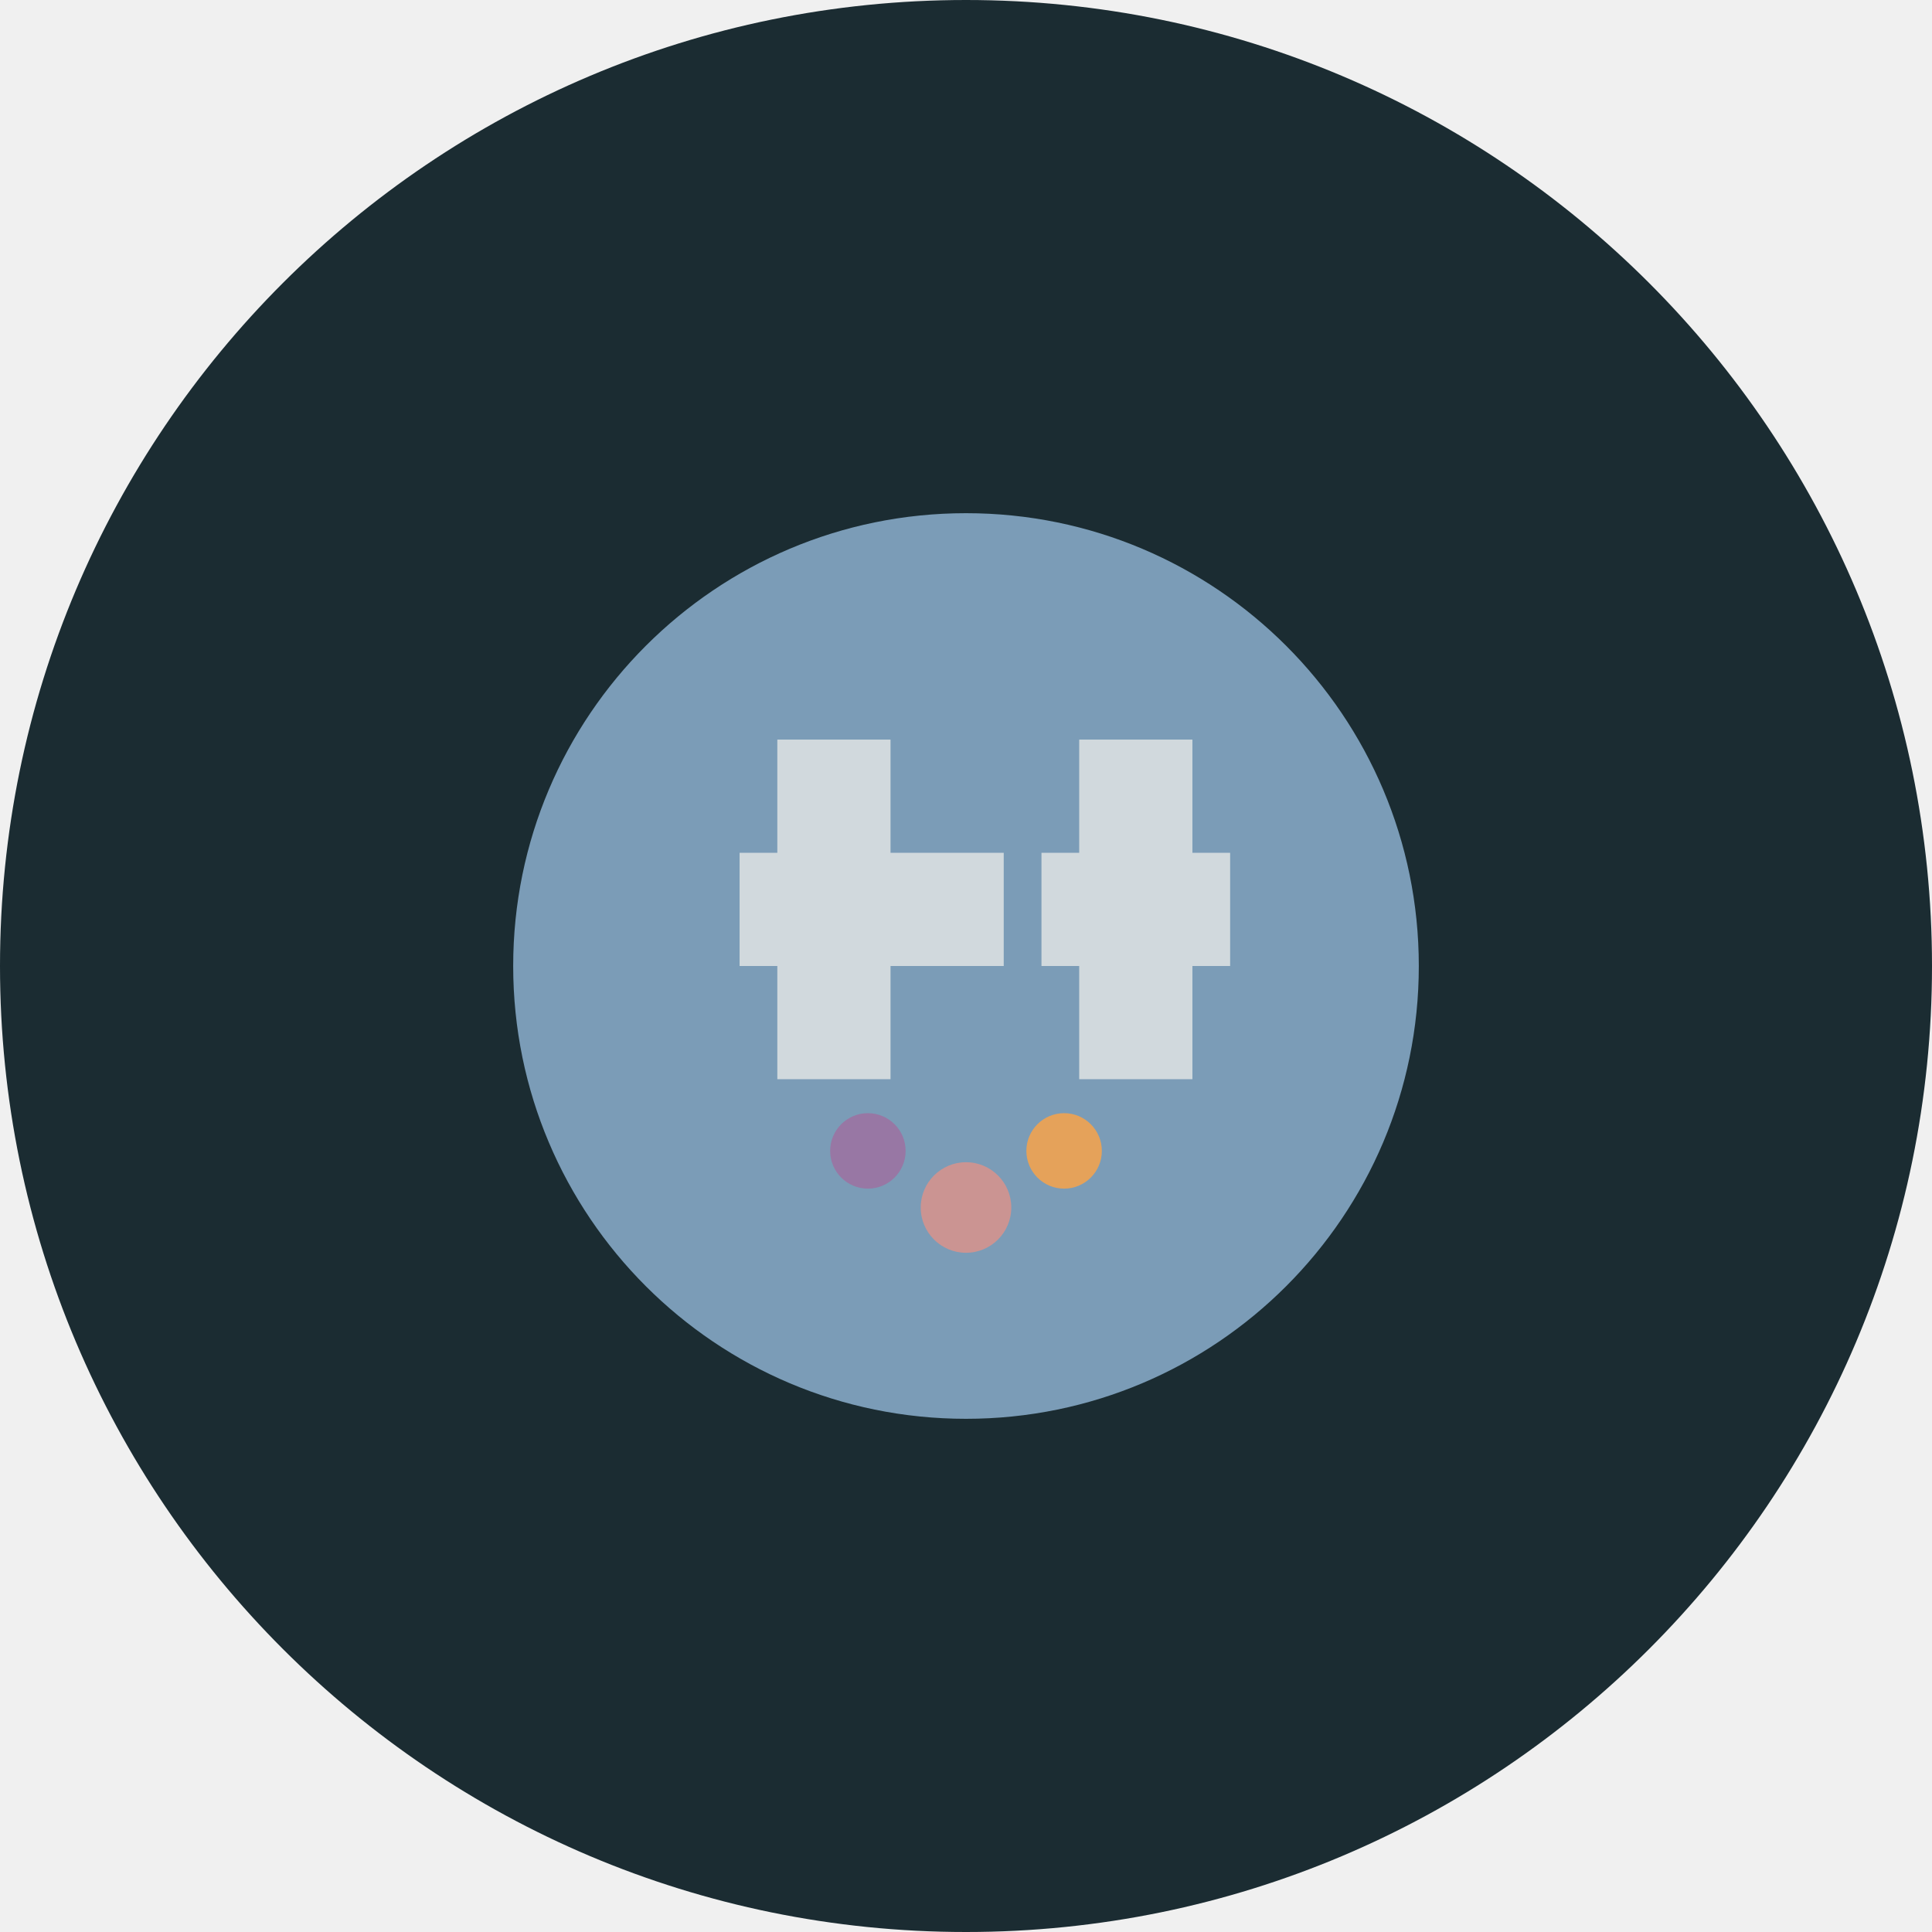
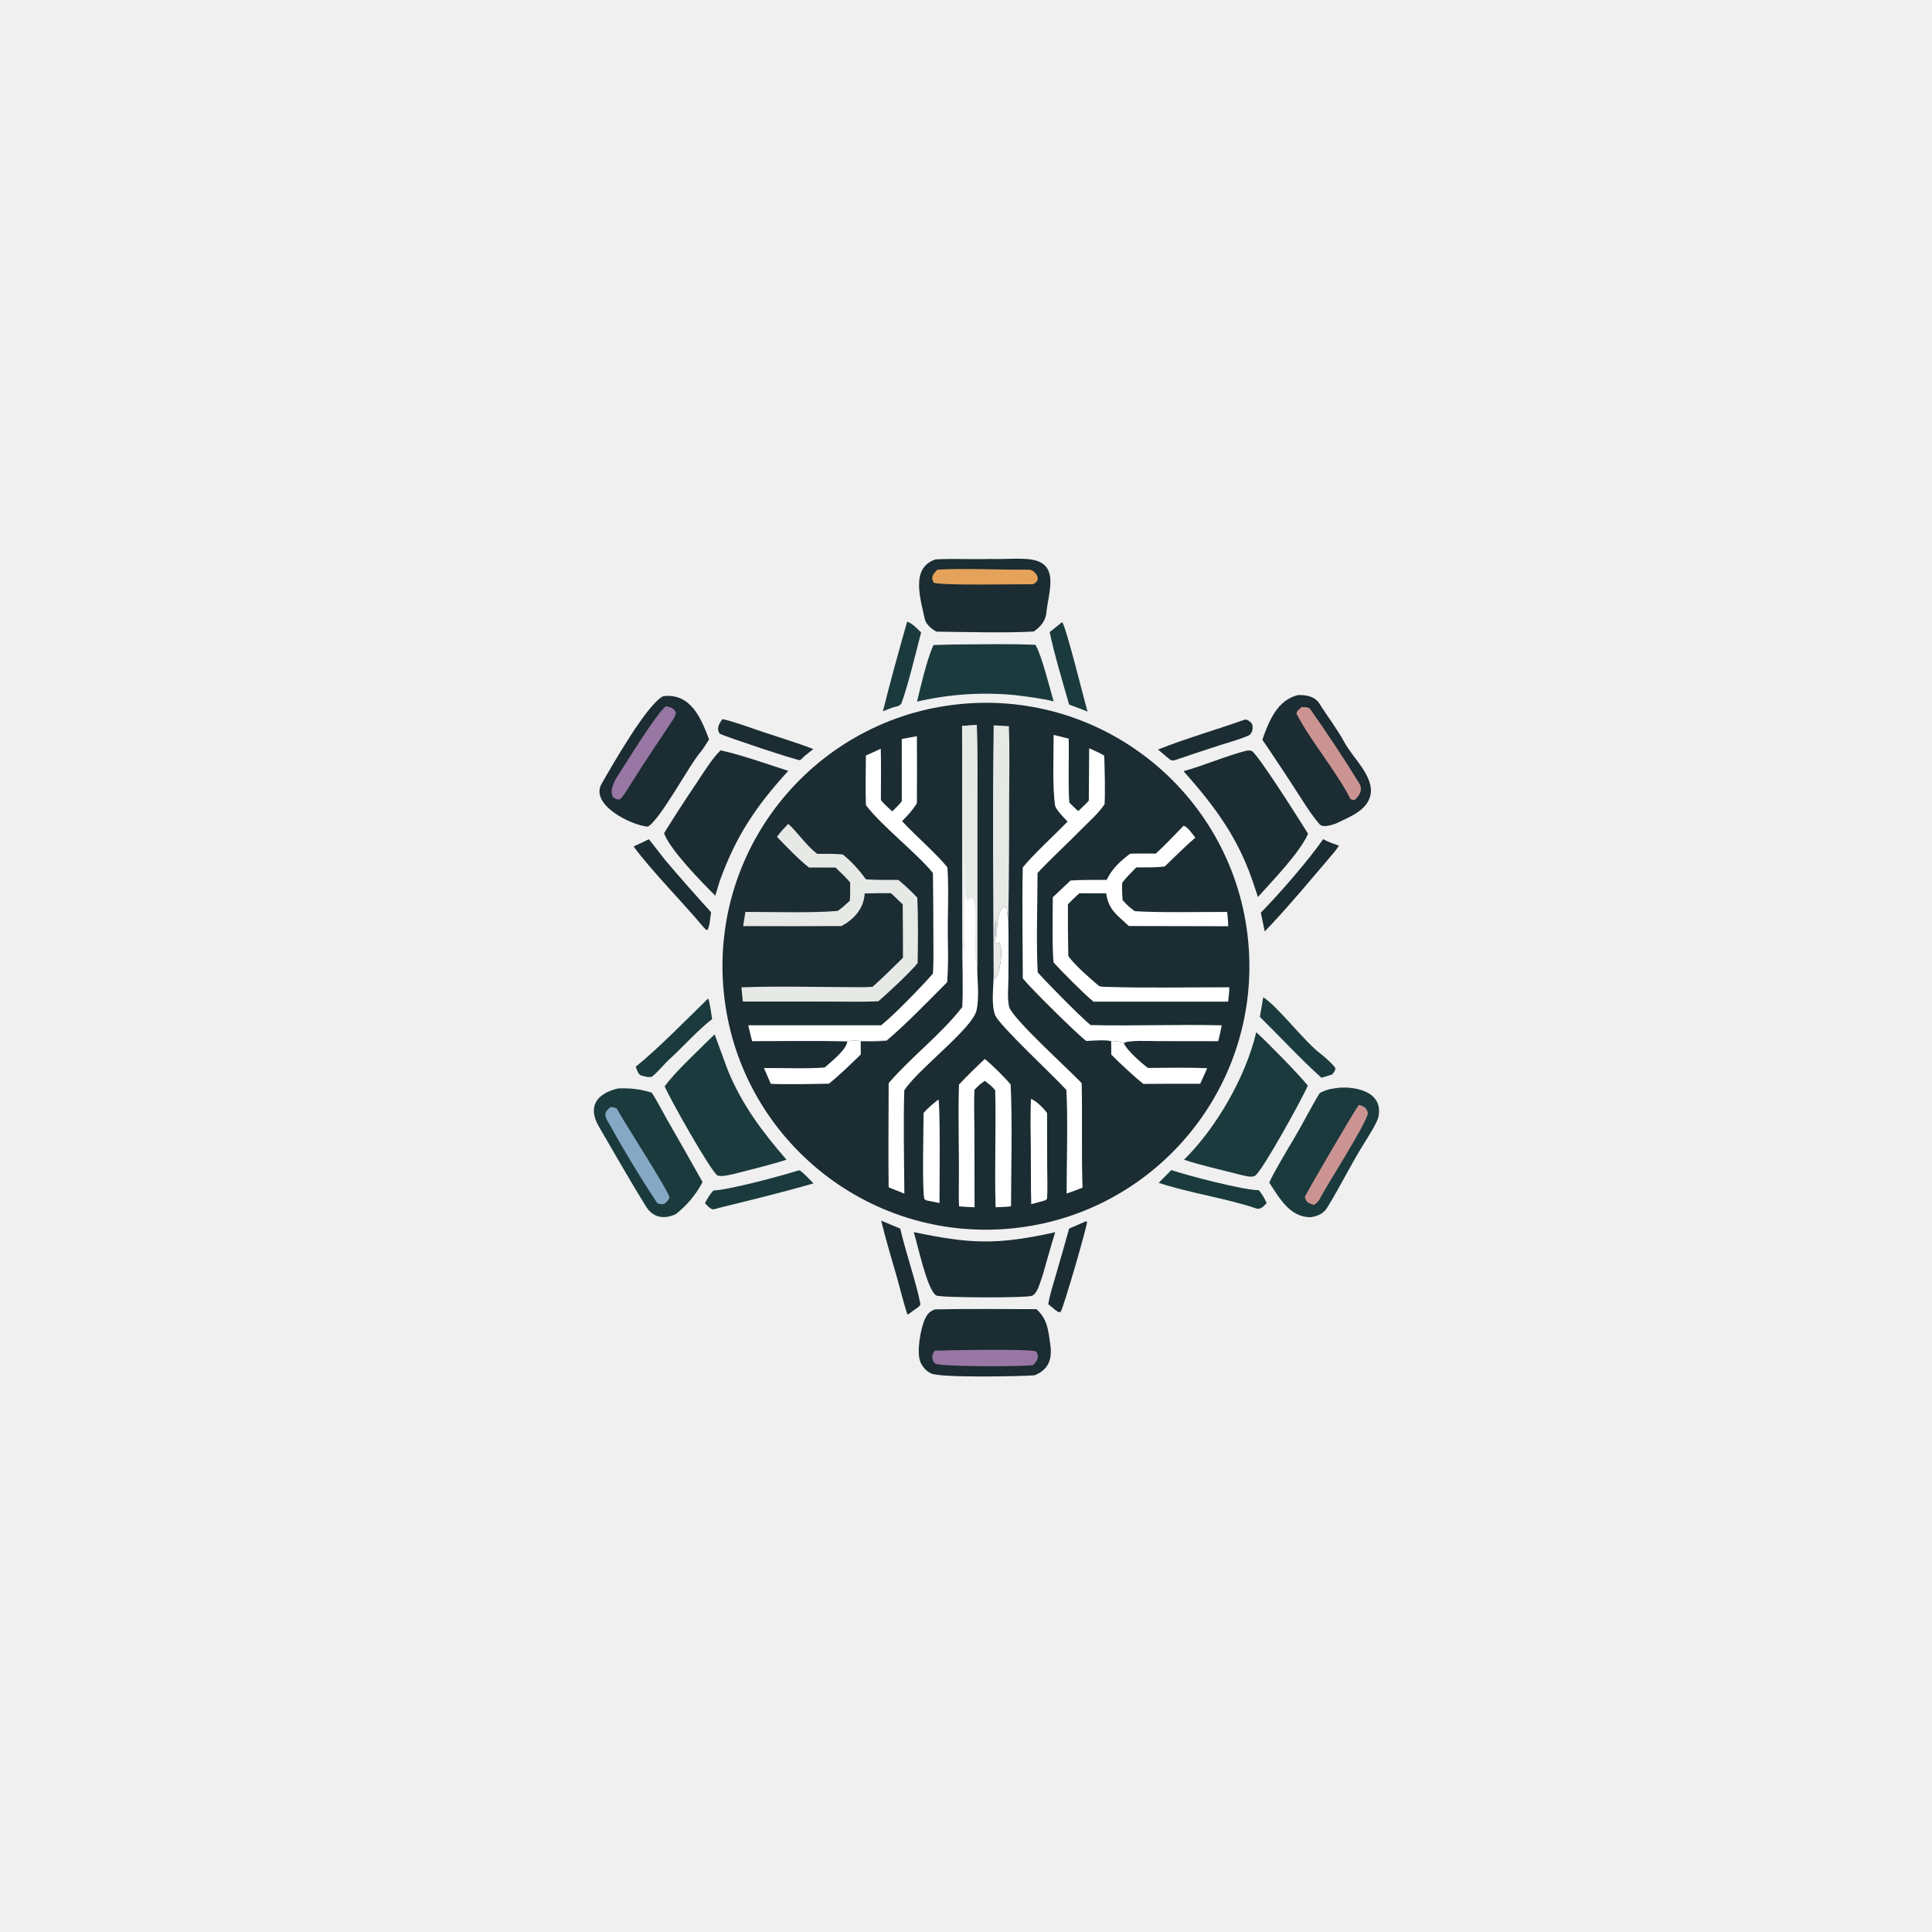
- <svg xmlns="http://www.w3.org/2000/svg" viewBox="0 0 512 512">
-   <circle cx="256" cy="256" r="256" fill="#1b2c32" />
-   <circle cx="256" cy="256" r="120" fill="#85a8c5" opacity="0.9" />
-   <path fill="#e6e9e6" d="M 196 226 L 206 226 L 206 196 L 236 196 L 236 226 L 266 226 L 266 256 L 236 256 L 236 286 L 206 286 L 206 256 L 196 256 Z" opacity="0.8" />
-   <path fill="#e6e9e6" d="M 276 226 L 286 226 L 286 196 L 316 196 L 316 226 L 326 226 L 326 256 L 316 256 L 316 286 L 286 286 L 286 256 L 276 256 Z" opacity="0.8" />
-   <circle cx="256" cy="320" r="12" fill="#cb9492" />
-   <circle cx="230" cy="305" r="10" fill="#9877a4" />
-   <circle cx="282" cy="305" r="10" fill="#e5a25a" />
+ <svg xmlns="http://www.w3.org/2000/svg" version="1.1" style="display: block;" viewBox="0 0 2048 2048" width="1024" height="1024" preserveAspectRatio="none" id="svg63">
+   <defs id="defs10">
+     <linearGradient id="Gradient1" gradientUnits="userSpaceOnUse" x1="1159.48" y1="1002.24" x2="1000.51" y2="955.919">
+       <stop class="stop0" offset="0" stop-opacity="1" stop-color="rgb(128,164,199)" id="stop1" />
+       <stop class="stop1" offset="1" stop-opacity="1" stop-color="rgb(237,236,227)" id="stop2" />
+     </linearGradient>
+     <linearGradient id="Gradient2" gradientUnits="userSpaceOnUse" x1="880.787" y1="975.744" x2="1045.28" y2="929.073">
+       <stop class="stop0" offset="0" stop-opacity="1" stop-color="rgb(129,168,199)" id="stop3" />
+       <stop class="stop1" offset="1" stop-opacity="1" stop-color="rgb(239,237,229)" id="stop4" />
+     </linearGradient>
+     <linearGradient id="Gradient3" gradientUnits="userSpaceOnUse" x1="1290.71" y1="909.42" x2="1118.83" y2="788.079">
+       <stop class="stop0" offset="0" stop-opacity="1" stop-color="rgb(206,218,219)" id="stop5" />
+       <stop class="stop1" offset="1" stop-opacity="1" stop-color="rgb(235,231,230)" id="stop6" />
+     </linearGradient>
+     <linearGradient id="Gradient4" gradientUnits="userSpaceOnUse" x1="743.103" y1="885.127" x2="1001.88" y2="779.282">
+       <stop class="stop0" offset="0" stop-opacity="1" stop-color="rgb(150,195,214)" id="stop7" />
+       <stop class="stop1" offset="1" stop-opacity="1" stop-color="rgb(240,233,228)" id="stop8" />
+     </linearGradient>
+     <linearGradient id="Gradient5" gradientUnits="userSpaceOnUse" x1="1299.34" y1="860.674" x2="1056.38" y2="791.347">
+       <stop class="stop0" offset="0" stop-opacity="1" stop-color="rgb(148,186,209)" id="stop9" />
+       <stop class="stop1" offset="1" stop-opacity="1" stop-color="rgb(238,234,228)" id="stop10" />
+     </linearGradient>
+   </defs>
+   <path fill="#1b2c32" d="m 1025.461,745.695 c 153.84,-10.862 287.36,105.038 298.24,258.877 10.87,153.84 -105.01,287.37 -258.85,298.26 -153.861,10.89 -287.412,-105.02 -298.289,-258.874 -10.877,-153.859 105.04,-287.401 258.899,-298.263 z" id="path11" />
+   <path fill="url(#Gradient5)" d="m 1116.871,779.037 15.99,3.959 c 0.5,21.295 -0.77,47.29 0.63,67.678 2.96,2.899 6.38,6.467 9.5,9.067 3.86,-3.636 7.62,-7.054 11.17,-10.994 l 0.41,-55.548 c 5.36,2.414 10.93,4.76 15.96,7.774 0.46,13.374 1.13,38.065 0.38,51.413 -5.64,9.155 -17.66,19.642 -25.44,27.565 -14.8,15.069 -31.22,30.043 -45.63,45.455 -0.07,30.641 -1.51,75.933 0.18,105.374 9.76,10.913 44.22,46.073 55.99,55.828 46.07,1.12 93.29,-0.913 139.08,0.281 -1.15,5.731 -2.16,11.206 -3.79,16.834 l -65.31,-0.092 c -6.14,-0.013 -30.47,-1.257 -34.71,2.148 -2.07,-1.444 -10.14,-2.587 -13.41,-2.049 -4.68,-1.742 -20.7,-0.563 -26.33,-0.213 -10.04,-7.412 -59.35,-56.311 -67.32,-66.335 -0.13,-38.445 -0.87,-79.385 -0.04,-117.661 10.05,-12.691 34.97,-35.644 47.51,-48.604 -3.34,-3.541 -12.65,-12.865 -13.28,-17.194 -3.04,-21.009 -1.41,-53.275 -1.54,-74.686 z" id="path12" style="fill:#ffffff" />
+   <path fill="url(#Gradient4)" d="m 955.903,783.375 16.058,-2.989 c 0.171,23.696 0.162,47.393 -0.028,71.09 -4.782,7.782 -9.415,12.456 -15.697,18.979 12.919,14.155 38.482,36.381 48.109,49.159 1.681,26.284 -0.142,54.188 0.489,80.651 0.315,13.215 0.202,27.764 -0.789,40.897 -20.002,20.087 -42.9,43.871 -64.222,61.97 -8.38,-0.614 -33.385,-1.073 -41.77,0.762 -32.661,-0.801 -67.915,-0.169 -100.783,-0.205 -1.459,-5.421 -2.785,-11.389 -4.124,-16.886 l 140.985,-0.022 c 14.01,-11.201 42.709,-40.898 54.798,-54.7 0.887,-11.706 0.498,-27.202 0.484,-39.171 0.004,-22.494 -0.155,-44.989 -0.476,-67.481 -17.083,-21.107 -54.717,-50.178 -71.018,-71.935 -0.666,-16.298 -0.091,-36.064 -0.048,-52.621 5.169,-2.201 10.644,-4.83 15.79,-7.182 0.446,17.765 0.123,36.636 0.112,54.482 3.942,4.674 7.552,7.82 12.064,11.922 4.257,-4.058 6.316,-6.147 10.11,-10.691 z" id="path13" style="fill:#ffffff" />
+   <path fill="#e6e9e6" d="m 835.485,873.335 c 9.525,8.07 17.748,21.569 30.693,31.762 9.647,-0.079 17.488,-0.181 27.149,0.652 8.407,6.508 18.535,17.56 24.47,26.328 9.986,0.906 24.212,0.597 34.516,0.675 7.738,6.498 13.09,11.478 20.03,18.757 1.054,21.105 0.78,48.26 0.391,69.441 -7.402,9.235 -32.612,32.921 -41.728,40.491 -15.537,0.729 -35.291,0.284 -51.041,0.282 l -92.527,-0.068 -1.501,-15.037 c 39.355,-1.555 89.208,-0.111 129.264,-0.135 l 9.687,-0.407 c 10.623,-9.287 22.042,-20.855 32.271,-30.797 0.036,-18.895 -0.057,-37.789 -0.279,-56.683 l -12.404,-11.757 c -9.295,-0.071 -18.59,0.016 -27.882,0.261 -0.899,15.819 -10.943,27.224 -24.677,34.557 -34.721,0.2 -69.444,0.221 -104.165,0.065 l 2.384,-15.075 c 26.335,-0.014 73.685,1.283 97.854,-1.064 5.543,-3.897 7.989,-6.255 12.892,-10.894 0.455,-6.355 0.323,-12.916 0.326,-19.304 -5.083,-5.797 -9.906,-10.381 -15.472,-15.733 -9.289,-0.128 -18.851,-0.004 -28.166,-0.002 -10.697,-8.408 -24.43,-22.65 -34.001,-32.581 4.266,-5.689 6.976,-8.591 11.916,-13.734 z" id="path14" />
+   <path fill="url(#Gradient3)" d="m 1254.701,875.26 c 4.45,1.506 9.35,8.763 12.37,12.68 -10.51,8.948 -22.13,20.817 -32.38,30.514 -8.5,1.317 -21.28,0.997 -30.18,1.048 -4.79,4.895 -11.16,10.992 -14.94,16.461 -0.24,7.19 -0.15,11.051 0.46,18.213 4.96,5.498 6.96,7.345 12.88,11.71 28.06,1.731 68.86,0.723 97.87,0.825 0.71,4.973 0.94,10.112 1.26,15.136 l -105.42,-0.225 c -13.19,-12.42 -21.55,-17.146 -24.01,-34.644 -9.46,0.035 -18.93,0.009 -28.4,-0.078 -3.89,3.27 -8.46,8.017 -12.17,11.652 -0.11,18.293 0.02,36.587 0.38,54.877 7.64,10.547 22.22,22.825 32.21,31.467 1.37,1.183 5.87,1.188 7.78,1.215 41.86,1.365 88.57,0.419 130.75,0.446 -0.12,5.322 -0.7,9.957 -1.27,15.227 h -142.78 c -9.91,-8.08 -33.76,-32.058 -42.39,-41.704 -1.54,-19.459 -0.69,-48.791 -0.72,-68.915 6.3,-5.865 12.55,-11.79 18.75,-17.775 11.24,-0.846 26.79,-0.588 38.38,-0.687 5.67,-11.904 14.45,-19.952 24.87,-27.754 8.75,-0.278 18.34,-0.108 27.16,-0.133 9.18,-8.158 20.71,-20.546 29.54,-29.556 z" id="path15" style="fill:#ffffff" />
+   <path fill="url(#Gradient2)" d="m 1019.868,769.576 c 5.133,-0.37 10.473,-0.853 15.593,-0.97 0.88,31.631 0.46,64.444 0.47,96.185 l -0.02,159.107 c -0.09,14.811 2.51,33.009 -0.82,47.36 -4.4,18.984 -61.907,62.244 -76.02,83.824 -0.167,0.25 -0.325,0.51 -0.487,0.77 -1.104,32.55 -0.179,76.31 0.079,109.44 l -16.659,-6.7 c -0.477,-36.48 -0.026,-73.88 0.005,-110.44 24.189,-28.099 54.743,-50.829 78.021,-80.598 1.131,-20.51 -0.174,-47.107 0.178,-68.561 z" id="path16" style="fill:#ffffff" />
+   <path fill="#e6e9e6" d="m 1019.868,769.576 c 5.133,-0.37 10.473,-0.853 15.593,-0.97 0.88,31.631 0.46,64.444 0.47,96.185 l -0.02,159.107 c -6.39,-12.423 2.58,-65.422 -6.11,-72.545 -2.27,2 -2.27,2.708 -4.76,3.07 -3.39,-6.32 -2.18,-35.993 -2.31,-45.766 -1.57,5.282 -0.12,40.491 -0.58,48.576 -1.12,19.693 1.03,42.523 -0.43,62.266 -0.31,-4.792 0.32,-17.65 -1.513,-20.506 z" id="path17" />
+   <path fill="rgb(133,168,197)" d="m 1043.871,1122.579 c 7.58,5.966 21.59,19.843 27.47,27.103 1.9,39.22 0.49,88.96 0.4,129.05 -5.37,0.75 -10.92,0.8 -16.35,0.99 -1.24,-40.65 0.57,-83.06 -0.43,-124.08 -4.02,-4.62 -6.26,-6.21 -11.01,-9.86 -5.54,3.67 -6.56,4.79 -11,9.48 -0.66,12.51 -0.08,30.1 -0.04,42.92 l 0.17,81.57 c -5.54,-0.08 -10.85,-0.53 -16.365,-0.93 -0.403,-6.24 -0.442,-13.66 -0.34,-19.96 0.588,-36.28 -1.01,-73.05 0.191,-109.26 8.824,-9.28 17.934,-18.296 27.304,-27.023 z" id="path18" style="fill:#ffffff" />
+   <path fill="url(#Gradient1)" d="m 1053.291,1034.32 c 0.35,1.195 0.86,2.445 1.3,3.625 6.07,-7.272 9.12,-32.524 4.47,-38.942 l -2.62,1.556 -1.17,-0.763 c -1.09,-5.811 -0.36,-19.221 0.1,-25.421 0.48,4.659 -0.92,17.234 1.23,19.587 0.43,-7.721 -0.88,-31.586 9.64,-32.869 1.98,4.122 1.05,7.643 2.39,13.08 l 0.22,0.846 c 0.5,20.691 0.15,41.433 0.12,62.133 -0.01,9.283 -1.4,21.104 0.73,30.074 2.81,11.801 63.48,66.696 76.94,80.946 0.79,36.68 -0.36,74.51 0.89,110.8 -5.73,2.24 -11.02,4.32 -16.88,6.22 0.02,-31.98 1.54,-78.88 -0.27,-109.82 -13.14,-14.7 -71.44,-68.521 -75.53,-79.418 -4.28,-11.424 -1.67,-29.351 -1.56,-41.634 z" id="path19" style="fill:#ffffff" />
+   <path fill="#e6e9e6" d="m 1053.331,768.899 c 5.21,0.184 10.87,0.613 16.12,0.914 0.98,25.995 0.32,55.613 0.27,81.938 0.09,41.091 -0.2,82.182 -0.87,123.268 l -0.22,-0.846 c -1.34,-5.437 -0.41,-8.958 -2.39,-13.08 -10.52,1.283 -9.21,25.148 -9.64,32.869 -2.15,-2.353 -0.75,-14.928 -1.23,-19.587 -0.46,6.2 -1.19,19.61 -0.1,25.421 l 1.17,0.763 2.62,-1.556 c 4.65,6.418 1.6,31.67 -4.47,38.942 -0.44,-1.18 -0.95,-2.43 -1.3,-3.625 -0.37,-87.119 -1.26,-178.521 0.04,-265.421 z" id="path20" />
+   <path fill="rgb(133,168,197)" d="m 898.053,1103.894 c 8.385,-1.835 33.39,-1.376 41.77,-0.762 -7.729,1.012 -19.368,0.621 -27.443,0.591 l 0.088,14.018 c -10.004,9.839 -22.924,22.321 -33.831,31.031 -18.905,0.3 -42.757,0.92 -61.552,0.14 l -7.28,-16.71 c 18.688,-0.243 46.892,0.94 64.422,-0.646 6.04,-5.349 23.768,-19.349 23.826,-27.662 z" id="path21" style="fill:#ffffff" />
+   <path fill="rgb(133,168,197)" d="m 1177.871,1103.73 c 3.27,-0.538 11.34,0.605 13.41,2.049 3.16,7.705 18.81,21.241 25.58,26.261 20.3,-0.087 42.71,-0.623 62.83,0.327 l -7.42,16.475 c -20.07,-0.06 -40.13,0 -60.19,0.16 -9.27,-7.17 -25.77,-22.651 -34.05,-31.05 z" id="path22" style="fill:#ffffff" />
+   <path fill="rgb(133,168,197)" d="m 1092.921,1164.842 c 6.13,2.57 13.09,9.67 17.01,14.99 l 0.14,57.65 c 0.06,7.51 0.65,27.21 -0.31,33.69 l -2.01,1.34 -14.58,3.96 c -0.56,-18.83 -0.27,-38.58 -0.45,-57.49 -0.17,-17.42 -0.7,-36.88 0.2,-54.14 z" id="path23" style="fill:#ffffff" />
+   <path fill="rgb(133,168,197)" d="m 994.665,1165.592 c 2.261,2.16 1.234,98.67 1.221,109.67 l -13.727,-2.78 -2.278,-1.33 c -2.521,-8.11 -0.875,-77.94 -0.824,-91.46 5.206,-5.9 9.501,-9.15 15.608,-14.1 z" id="path24" style="fill:#ffffff" />
+   <path fill="#1b2c32" d="m 991.85,592.956 c 18.35,-0.939 39.411,0.11 58.081,-0.446 13.15,0.542 27.64,-1.057 40.68,0.265 33.84,3.429 20.74,34.56 18.64,56.411 -0.92,9.517 -6.57,15.438 -13.4,20.238 -25.83,1.722 -76.347,0.442 -103.278,0.144 -5.171,-3.006 -11.11,-7.753 -12.36,-13.738 -4.353,-20.851 -15.443,-54.068 11.637,-62.874 z" id="path27" />
+   <path fill="#e5a25a" d="m 993.638,603.83 c 31.003,-1.657 65.963,0.358 97.183,0.011 5.61,-0.063 15.33,10.997 3.89,15.53 -12.93,-0.292 -99.502,1.631 -104.909,-1.803 -3.671,-5.884 -0.395,-9.382 3.836,-13.738 z" id="path28" />
+   <path fill="#1b2c32" d="m 1320.971,795.833 c 3.06,-0.399 2.92,-0.402 5.96,0.159 7.77,5.25 51.81,75.258 59.67,87.797 -8.43,19.655 -37.61,49.72 -53.12,67.053 l -3.46,-10.336 c -16.13,-50.527 -40.94,-84.186 -75.38,-123.047 22.13,-6.127 44.63,-16.026 66.33,-21.626 z" id="path29" />
+   <path fill="#1b2c32" d="m 763.794,795.42 c 20.192,4.145 51.41,15.159 71.798,21.728 -34.065,37.346 -55.496,68.979 -72.708,117.005 l -4.653,15.271 c -13.279,-13.107 -48.649,-49.191 -54.278,-66.245 11.096,-17.906 22.551,-35.588 34.356,-53.034 7.01,-10.531 16.666,-26.234 25.485,-34.725 z" id="path30" />
+   <path fill="#1b2c32" d="m 1375.751,736.829 c 8.1,-0.381 17.32,1.083 22.45,8.313 8.06,13.084 19.63,28.119 26.76,41.43 9.74,18.165 34.86,38.952 26.63,60.076 -5.5,14.093 -23.54,20.429 -35.9,26.52 -4.59,1.42 -13.36,4.622 -17.05,0.357 -8.49,-9.782 -15.53,-21.302 -22.61,-32.15 -12.34,-19.268 -24.97,-38.346 -37.89,-57.229 6.84,-19.318 15.55,-41.902 37.61,-47.317 z" id="path31" />
+   <path fill="#cb9492" d="m 1379.791,749.481 1.36,0.043 c 2.56,0.065 6.14,-0.085 7.87,2.354 17.92,25.326 35.29,51.741 51.64,78.129 4.32,6.982 0.76,13.586 -4.89,18.083 -0.6,-0.043 -3.8,-0.332 -4.22,-1.151 -15.76,-30.593 -41.58,-60.499 -57.29,-90.471 0.61,-3.284 2.93,-4.658 5.53,-6.987 z" id="path32" />
+   <path fill="#1b2c32" d="m 991.346,1387.992 c 34.885,-0.75 72.315,-0.27 107.295,-0.22 11.85,10.68 12.47,22.13 14.68,37.19 2.27,15.45 -1.5,26.82 -16.68,32.93 -16.46,1.18 -98.891,2.82 -109.579,-1.97 -5.174,-2.32 -9.449,-7.18 -11.49,-12.42 -4.111,-10.55 0.265,-35.6 5.21,-45.88 2.462,-5.12 5.189,-7.87 10.564,-9.63 z" id="path33" />
+   <path fill="#9877a4" d="m 990.926,1431.812 c 15.458,-0.64 97.295,-2.1 107.275,0.67 4.18,6.02 1.42,9.53 -2.91,14.54 -10.61,1.82 -98.842,1.91 -103.828,-1.55 -2.167,-1.5 -3.008,-3.79 -3.182,-6.35 -0.221,-3.26 0.832,-4.86 2.645,-7.31 z" id="path34" />
+   <path fill="#1b2c32" d="m 703.209,737.914 c 29.073,-3.115 39.784,23.075 48.449,45.849 -1.603,2.702 -6.843,10.916 -8.702,13.022 -12.336,13.978 -43.049,72.371 -56.295,79.513 -17.842,-1.494 -61.688,-23.384 -48.894,-45.548 10.972,-19.008 48.351,-84.879 65.442,-92.836 z" id="path35" />
+   <path fill="#9877a4" d="m 705.881,748.591 c 4.78,0.964 8.603,2.033 10.666,6.785 -0.34,2.838 -2.1,5.932 -3.679,8.333 -13.73,20.879 -27.957,41.418 -41.182,62.635 -4.345,6.971 -8.695,14.453 -13.943,20.741 -3.522,0.917 -5.685,-0.123 -8.167,-2.426 -0.813,-2.419 -1.43,-3.941 -1.245,-6.489 0.219,-3.04 3.006,-10.407 4.475,-12.644 9.565,-14.561 42.433,-68.6 53.075,-76.935 z" id="path36" />
+   <path fill="#1b3a3d" d="m 1331.681,1094.208 c 11.14,9.976 46.12,45.674 54.66,56.614 -4.66,11.41 -48.55,91.36 -55.99,95.55 -4.13,2.33 -11.97,-0.33 -16.33,-1.3 -17.98,-4.64 -41.87,-9.95 -58.89,-15.72 34.42,-33.99 65.47,-88.11 76.55,-135.144 z" id="path37" />
+   <path fill="#1b3a3d" d="m 1419.461,1153.042 c 17.87,-1.38 47.45,4.21 41.65,31.24 -1.21,5.63 -11.03,21.24 -14.52,26.76 -14.18,22.42 -25.62,46.35 -39.54,68.86 -4.31,6.92 -9.9,9 -17.52,10.42 -22.31,0.11 -33.2,-20.22 -44.05,-36.67 4.01,-9.65 20.14,-36.63 26,-46.4 9.17,-15.29 18.41,-33.92 27.47,-48.55 7.7,-4.08 12.12,-4.58 20.51,-5.66 z" id="path38" />
+   <path fill="#cb9492" d="m 1440.351,1171.272 c 5.24,1.02 9.03,3.5 9.69,9.14 -3.8,14.5 -42.64,74.1 -51.4,91.13 -1.07,2.08 -3.74,4.27 -5.64,5.69 -1.8,-0.32 -3.54,-0.93 -5.15,-1.79 -3.39,-1.79 -3.78,-3.41 -4.65,-6.48 0.48,-2.73 52.95,-92.27 57.15,-97.69 z" id="path39" />
+   <path fill="#1b3a3d" d="m 757.481,1096.484 c 0.346,0.366 12.571,34.393 13.928,37.718 15.009,36.8 36.564,65.37 62.33,95.15 -17.66,5.65 -37.812,10.44 -55.915,15.13 -5.649,1.16 -11.71,2.88 -17.214,1.7 -7.874,-5.63 -50.774,-81.98 -56.014,-94.51 9.334,-13.88 39.834,-42.148 52.885,-55.188 z" id="path40" />
+   <path fill="#1b3a3d" d="m 654.975,1153.822 c 12.178,-0.61 24.247,0.66 35.854,4.44 4.598,6.7 12.019,21.02 16.319,28.54 12.657,21.99 25.184,44.06 37.581,66.21 -6.917,13.27 -16.62,24.89 -28.445,34.06 -12.508,5.73 -24.157,3.76 -31.627,-8.32 -17.154,-27.76 -33.314,-56.2 -49.724,-84.39 -12.348,-21.21 -2.772,-34.99 20.042,-40.54 z" id="path41" />
+   <path fill="#85a8c5" d="m 647.324,1173.502 c 1.733,0.05 6.142,0.69 6.837,2.09 6.126,12.3 55.437,87.8 55.47,93.91 -1.175,3.42 -2.769,4.33 -5.502,6.7 -2.499,0.44 -6.404,0.64 -8.029,-1.81 -18.533,-27.91 -35.965,-57.19 -52.287,-86.48 -3.998,-7.17 -2.041,-9.94 3.511,-14.41 z" id="path42" />
+   <path fill="#1b2c32" d="m 968.601,1306.102 c 60.48,12.62 88.27,13.72 149.93,0.13 -4.56,14.57 -8.83,30.33 -13.11,45.07 -0.84,2.54 -1.7,5.07 -2.57,7.6 -1.61,4.64 -3.98,12.52 -8.87,14.67 -5.59,2.45 -97.322,2.16 -101.529,-0.32 -9.746,-5.75 -19.819,-54.81 -23.851,-67.15 z" id="path43" />
+   <path fill="#1b3a3d" d="m 1010.743,683.184 c 27.588,-0.172 59.568,-0.849 86.848,0.345 6.63,10.938 15.05,45.483 19.31,59.975 -12.24,-3.145 -28.07,-5.018 -40.71,-6.646 -34.85,-3.379 -70.014,-1.058 -104.114,6.872 4.457,-18.177 10.078,-43.334 17.416,-59.969 z" id="path46" />
+   <path fill="#1b3a3d" d="m 846.449,1240.692 h 1.515 c 4.371,3.23 10.378,9.68 14.385,13.74 -32.391,9.41 -67.42,17.94 -100.229,25.99 -2.577,0.91 -3.632,1.1 -6.264,1.64 -3.671,-0.88 -5.848,-3.84 -8.543,-6.62 3.349,-6.22 4.252,-8.03 8.874,-13.47 16.853,-0.6 72.948,-15.72 90.262,-21.28 z" id="path52" />
+   <path fill="#1b2c32" d="m 687.725,889.661 c 1.028,0.689 14.696,18.851 17.226,21.856 15.953,18.777 32.236,37.272 48.842,55.474 -1.173,6.238 -1.048,12.916 -3.58,18.445 l -1.345,0.48 -2.941,-2.864 c -21.141,-25.438 -55.594,-60.201 -74.268,-85.76 5.418,-2.41 10.775,-4.954 16.066,-7.631 z" id="path53" />
+   <path fill="#1b2c32" d="m 1402.601,889.567 c 5.58,3.097 10.75,4.743 16.75,6.881 -2.83,4.408 -6.06,8.193 -9.46,12.167 -20.77,24.267 -41.27,49.103 -63.18,72.351 l -6.04,6.406 -4.13,-19.914 c 20.09,-20.501 49.78,-54.558 66.06,-77.891 z" id="path54" />
+   <path fill="#1b3a3d" d="m 750.568,1058.521 c 1.606,1.632 3.752,18.219 4.317,21.8 -14.361,10.842 -31.662,30.197 -45.272,42.567 -6.29,5.717 -11.466,12.894 -18.606,18.494 -4.156,0.97 -7.455,-0.37 -11.706,-1.44 -3.012,-1.54 -4.188,-5.94 -5.423,-9.11 24.496,-19.905 53.539,-49.825 76.69,-72.311 z" id="path55" />
+   <path fill="#1b3a3d" d="m 1241.691,1240.312 c 15.38,5.41 77.47,21.57 92.8,21.34 4.22,5.68 5.2,7.35 8.27,13.67 -3.26,3.22 -5.42,6.29 -10.08,6.02 -29.23,-10.25 -71.94,-16.76 -104.43,-27.48 z" id="path56" />
+   <path fill="#1b3a3d" d="m 1339.071,1057.104 c 15.81,10.042 44.25,47.83 61.31,60.335 3.22,2.361 14.38,12.317 15.29,15.181 -0.91,3.582 -1.32,3.672 -3.66,6.442 l -11.17,3.42 c -19.58,-17.294 -46.02,-45.512 -65.34,-64.599 z" id="path57" />
+   <path fill="#1b2c32" d="m 765.853,762.332 c 9.854,1.754 33.35,10.366 43.466,13.759 17.184,5.764 36.155,11.471 52.854,17.928 l -9.019,7.129 c -1.683,1.726 -3.152,3.049 -4.922,4.661 -3.801,0.365 -78.921,-24.877 -85.149,-27.959 -4.032,-5.151 -0.737,-11.175 2.77,-15.518 z" id="path58" />
+   <path fill="#1b2c32" d="m 1320.021,762.671 c 3.4,0.547 4.93,2.144 7.12,4.452 1.55,4.374 0.66,10.748 -4.08,12.77 -9.79,4.178 -20.41,7.038 -30.59,10.258 -14.37,4.657 -28.71,9.415 -43.01,14.273 -3.97,1.305 -5.96,2.491 -9.12,0.887 l -12.83,-10.779 c 27.4,-10.989 63.51,-21.572 92.51,-31.861 z" id="path59" />
+   <path fill="#1b2c32" d="m 934.109,1293.892 20.207,8.52 c 5.525,24.36 17.24,57.89 21.395,80.09 -0.865,2.56 -3.279,3.75 -5.614,5.42 l -8.044,5.75 c -3.666,-10.14 -7.885,-27.74 -11.019,-38.76 -5.638,-19.83 -12.177,-41.09 -16.925,-61.02 z" id="path60" />
+   <path fill="#1b2c32" d="m 1151.201,1294.622 1.18,0.66 c -0.81,7.7 -24.63,89.51 -27.96,95.23 -3.26,0.73 -1.54,0.71 -5.45,-1.63 l -7.75,-6.39 c 1.3,-9.15 5.88,-23.43 8.59,-32.75 4.61,-15.76 9.1,-31.56 13.49,-47.38 z" id="path61" />
+   <path fill="#1b3a3d" d="m 961.631,658.929 c 5.585,2.011 10.485,7.336 14.789,11.502 -5.006,19.18 -14.434,58.466 -21.06,75.604 -2.423,2.774 -5.211,2.942 -8.901,3.865 -3.479,1.263 -7.049,2.685 -10.521,4.01 7.465,-30.041 17.177,-65.063 25.693,-94.981 z" id="path62" />
+   <path fill="#1b3a3d" d="m 1125.881,659.474 c 3.91,3.539 23.43,82.922 26.94,94.767 l -10.63,-4.057 -8.86,-3.3 c -6.15,-21.203 -16.39,-55.889 -20.61,-76.852 z" id="path63" />
</svg>
